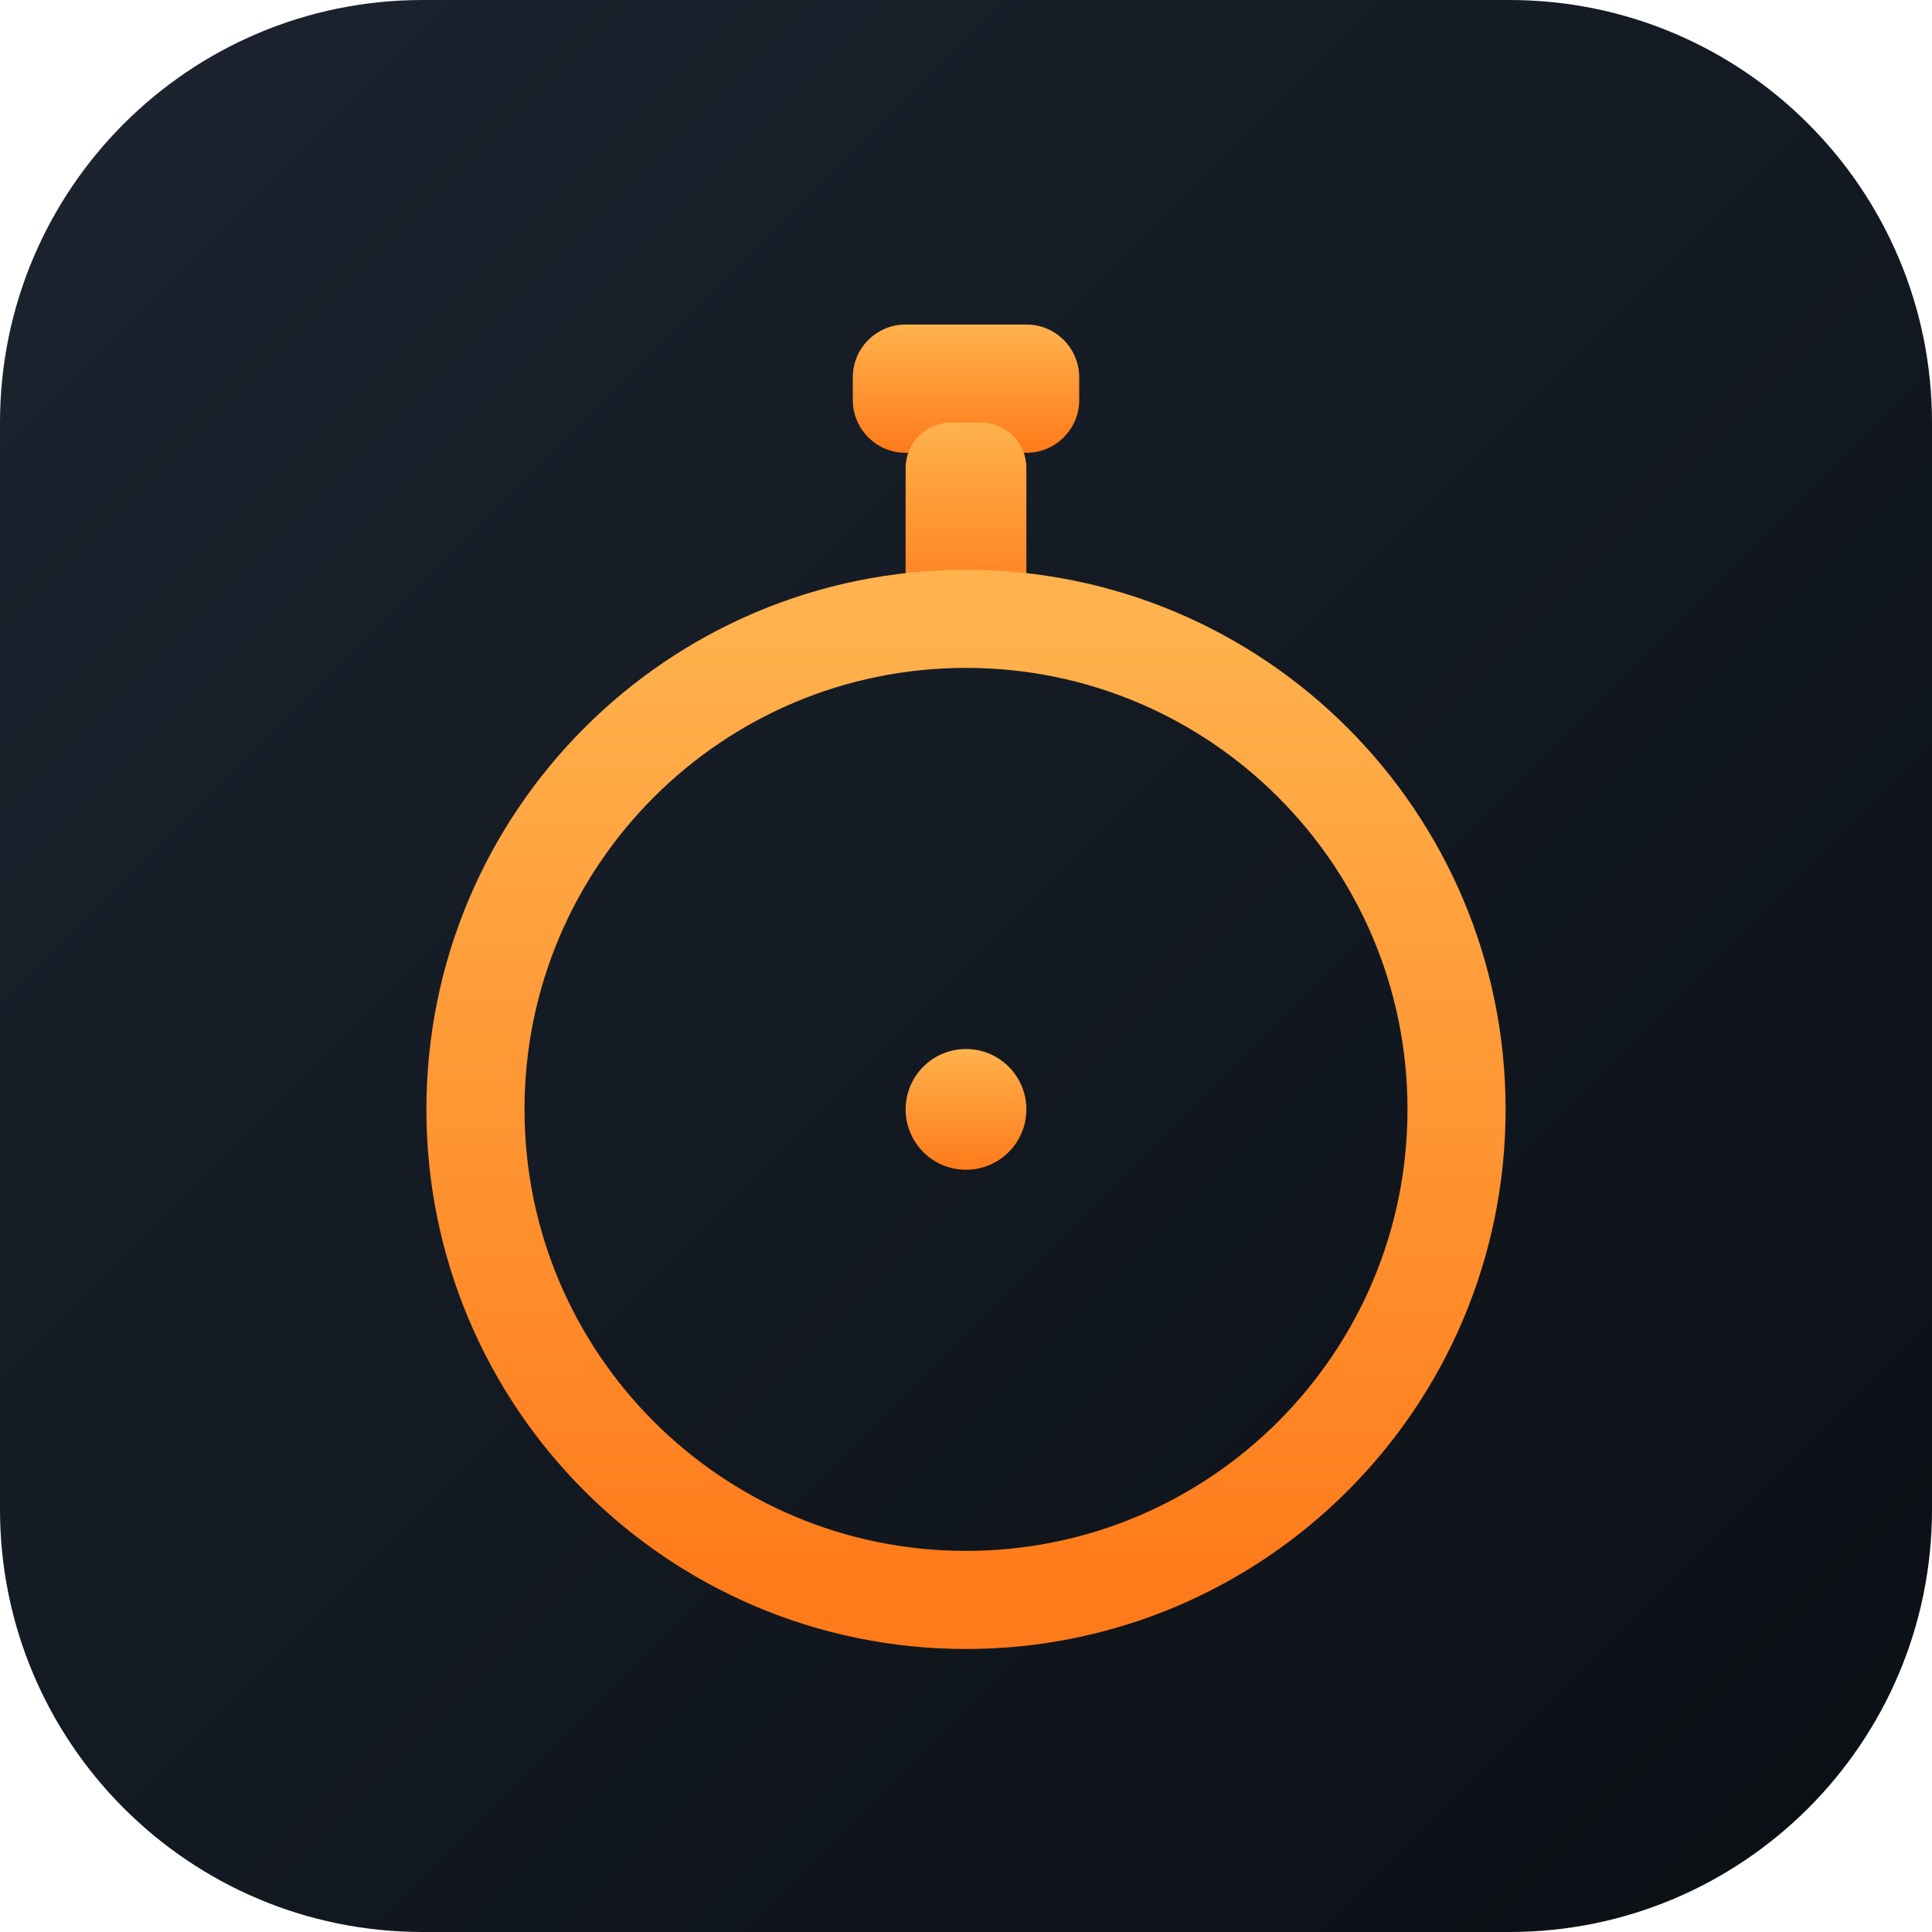
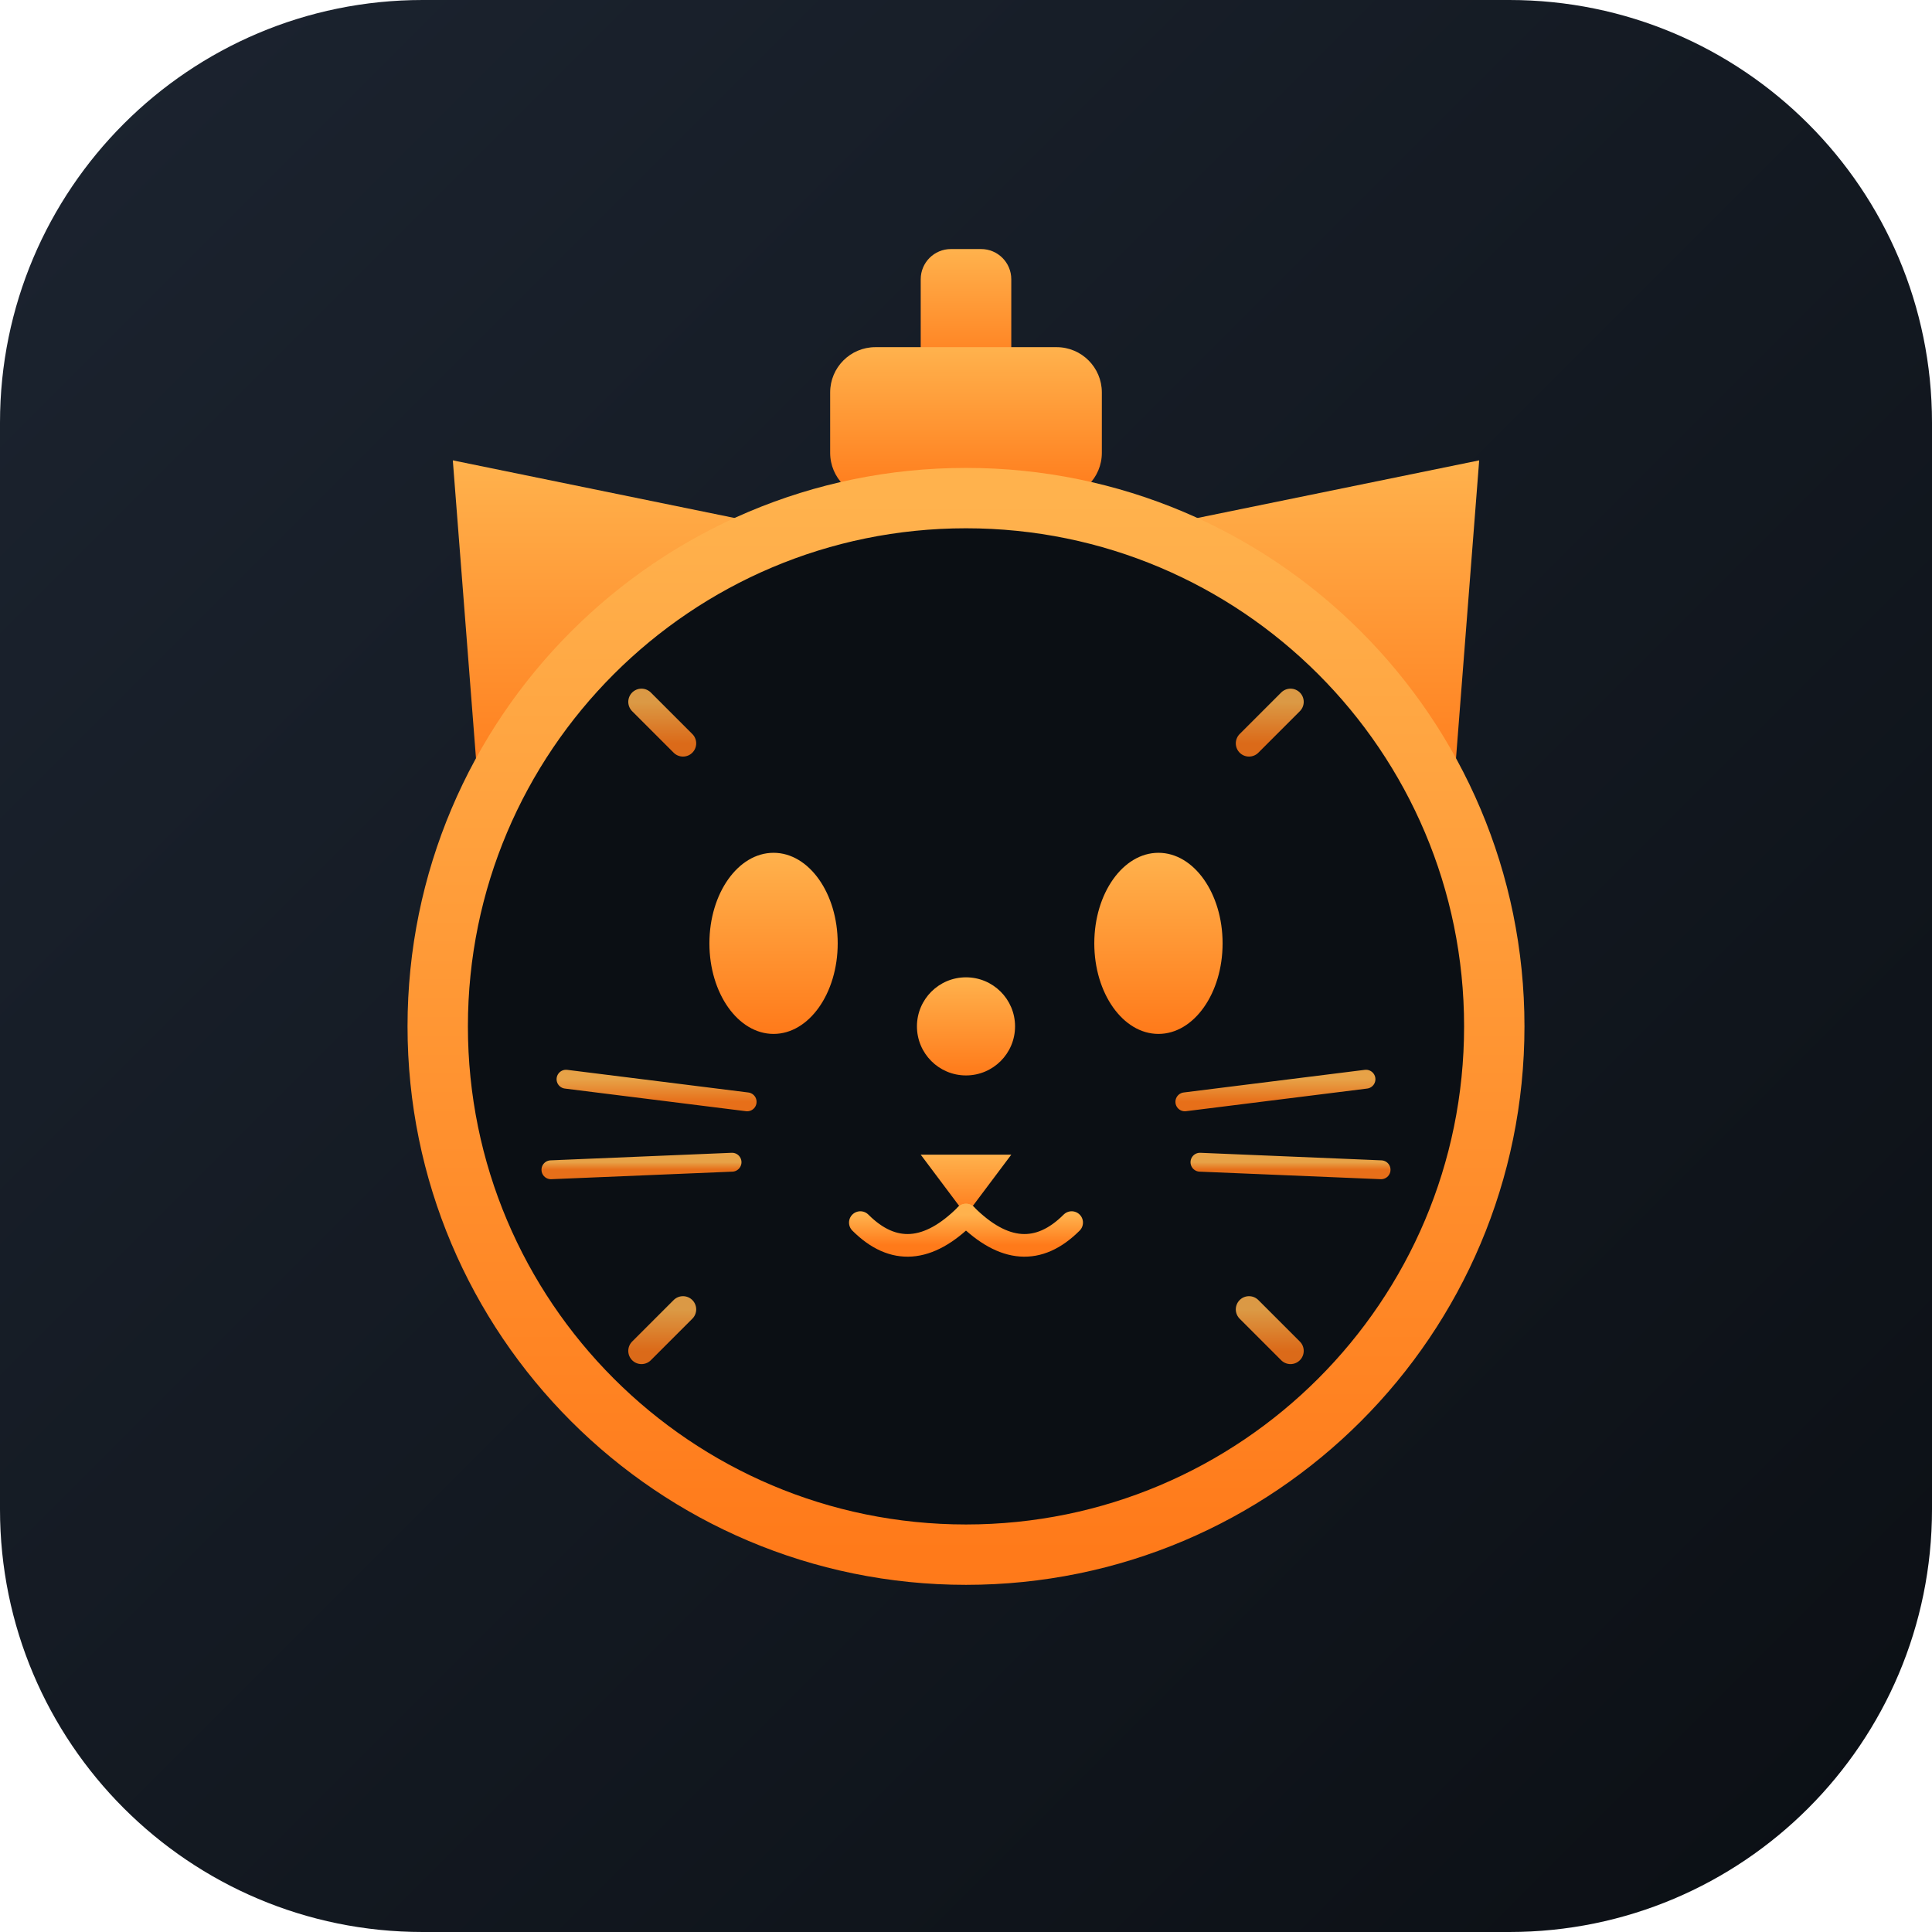
<svg xmlns="http://www.w3.org/2000/svg" viewBox="0 0 512 512" width="512" height="512">
  <defs>
    <linearGradient id="bg" x1="0" y1="0" x2="1" y2="1">
      <stop offset="0" stop-color="#1c2430" />
      <stop offset="1" stop-color="#0b0f14" />
    </linearGradient>
    <linearGradient id="acc" x1="0" y1="0" x2="0" y2="1">
      <stop offset="0" stop-color="#ffb24d" />
      <stop offset="1" stop-color="#ff7a1a" />
    </linearGradient>
  </defs>
  <rect width="512" height="512" rx="112" fill="url(#bg)" />
-   <rect x="226" y="86" width="60" height="34" rx="14" fill="url(#acc)" />
-   <rect x="240" y="112" width="32" height="52" rx="12" fill="url(#acc)" />
-   <circle cx="256" cy="294" r="130" fill="none" stroke="url(#acc)" stroke-width="26" />
-   <line x1="256" y1="294" x2="256" y2="212" stroke="url(#acc)" stroke-width="24" stroke-linecap="round" />
-   <line x1="256" y1="294" x2="322" y2="294" stroke="url(#acc)" stroke-width="24" stroke-linecap="round" />
-   <circle cx="256" cy="294" r="16" fill="url(#acc)" />
+   <rect x="244" y="66" width="24" height="34" rx="8" fill="url(#acc)" />
+   <rect x="220" y="92" width="72" height="40" rx="12" fill="url(#acc)" />
+   <g fill="url(#acc)">
+     <polygon points="127,212 120,122 208,140" />
+     <polygon points="385,212 392,122 304,140" />
+   </g>
+   <circle cx="256" cy="272" r="133" fill="#0b0f14" />
+   <circle cx="256" cy="272" r="140" fill="none" stroke="url(#acc)" stroke-width="16" />
+   <g stroke="url(#acc)" stroke-width="7" stroke-linecap="round" opacity="0.85">
+     <line x1="256" y1="150" x2="256" y2="166" />
+     <line x1="256" y1="378" x2="256" y2="394" />
+     <line x1="134" y1="272" x2="150" y2="272" />
+     <line x1="362" y1="272" x2="378" y2="272" />
+     <line x1="170" y1="186" x2="181" y2="197" />
+     <line x1="342" y1="186" x2="331" y2="197" />
+     <line x1="170" y1="358" x2="181" y2="347" />
+     <line x1="342" y1="358" x2="331" y2="347" />
+   </g>
+   <line x1="256" y1="272" x2="256" y2="196" stroke="url(#acc)" stroke-width="10" stroke-linecap="round" />
+   <circle cx="256" cy="272" r="13" fill="url(#acc)" />
+   <g fill="url(#acc)">
+     <ellipse cx="205" cy="250" rx="17" ry="24" />
+     <ellipse cx="307" cy="250" rx="17" ry="24" />
+   </g>
+   <polygon points="244,306 268,306 256,322" fill="url(#acc)" />
+   <g fill="none" stroke="url(#acc)" stroke-width="6" stroke-linecap="round">
+     <path d="M256 322 q-15 15 -28 2" />
+     <path d="M256 322 q15 15 28 2" />
+   </g>
+   <g stroke="url(#acc)" stroke-width="5" stroke-linecap="round" opacity="0.9">
+     <line x1="150" y1="286" x2="198" y2="292" />
+     <line x1="146" y1="310" x2="194" y2="308" />
+     <line x1="362" y1="286" x2="314" y2="292" />
+     <line x1="366" y1="310" x2="318" y2="308" />
+   </g>
</svg>
